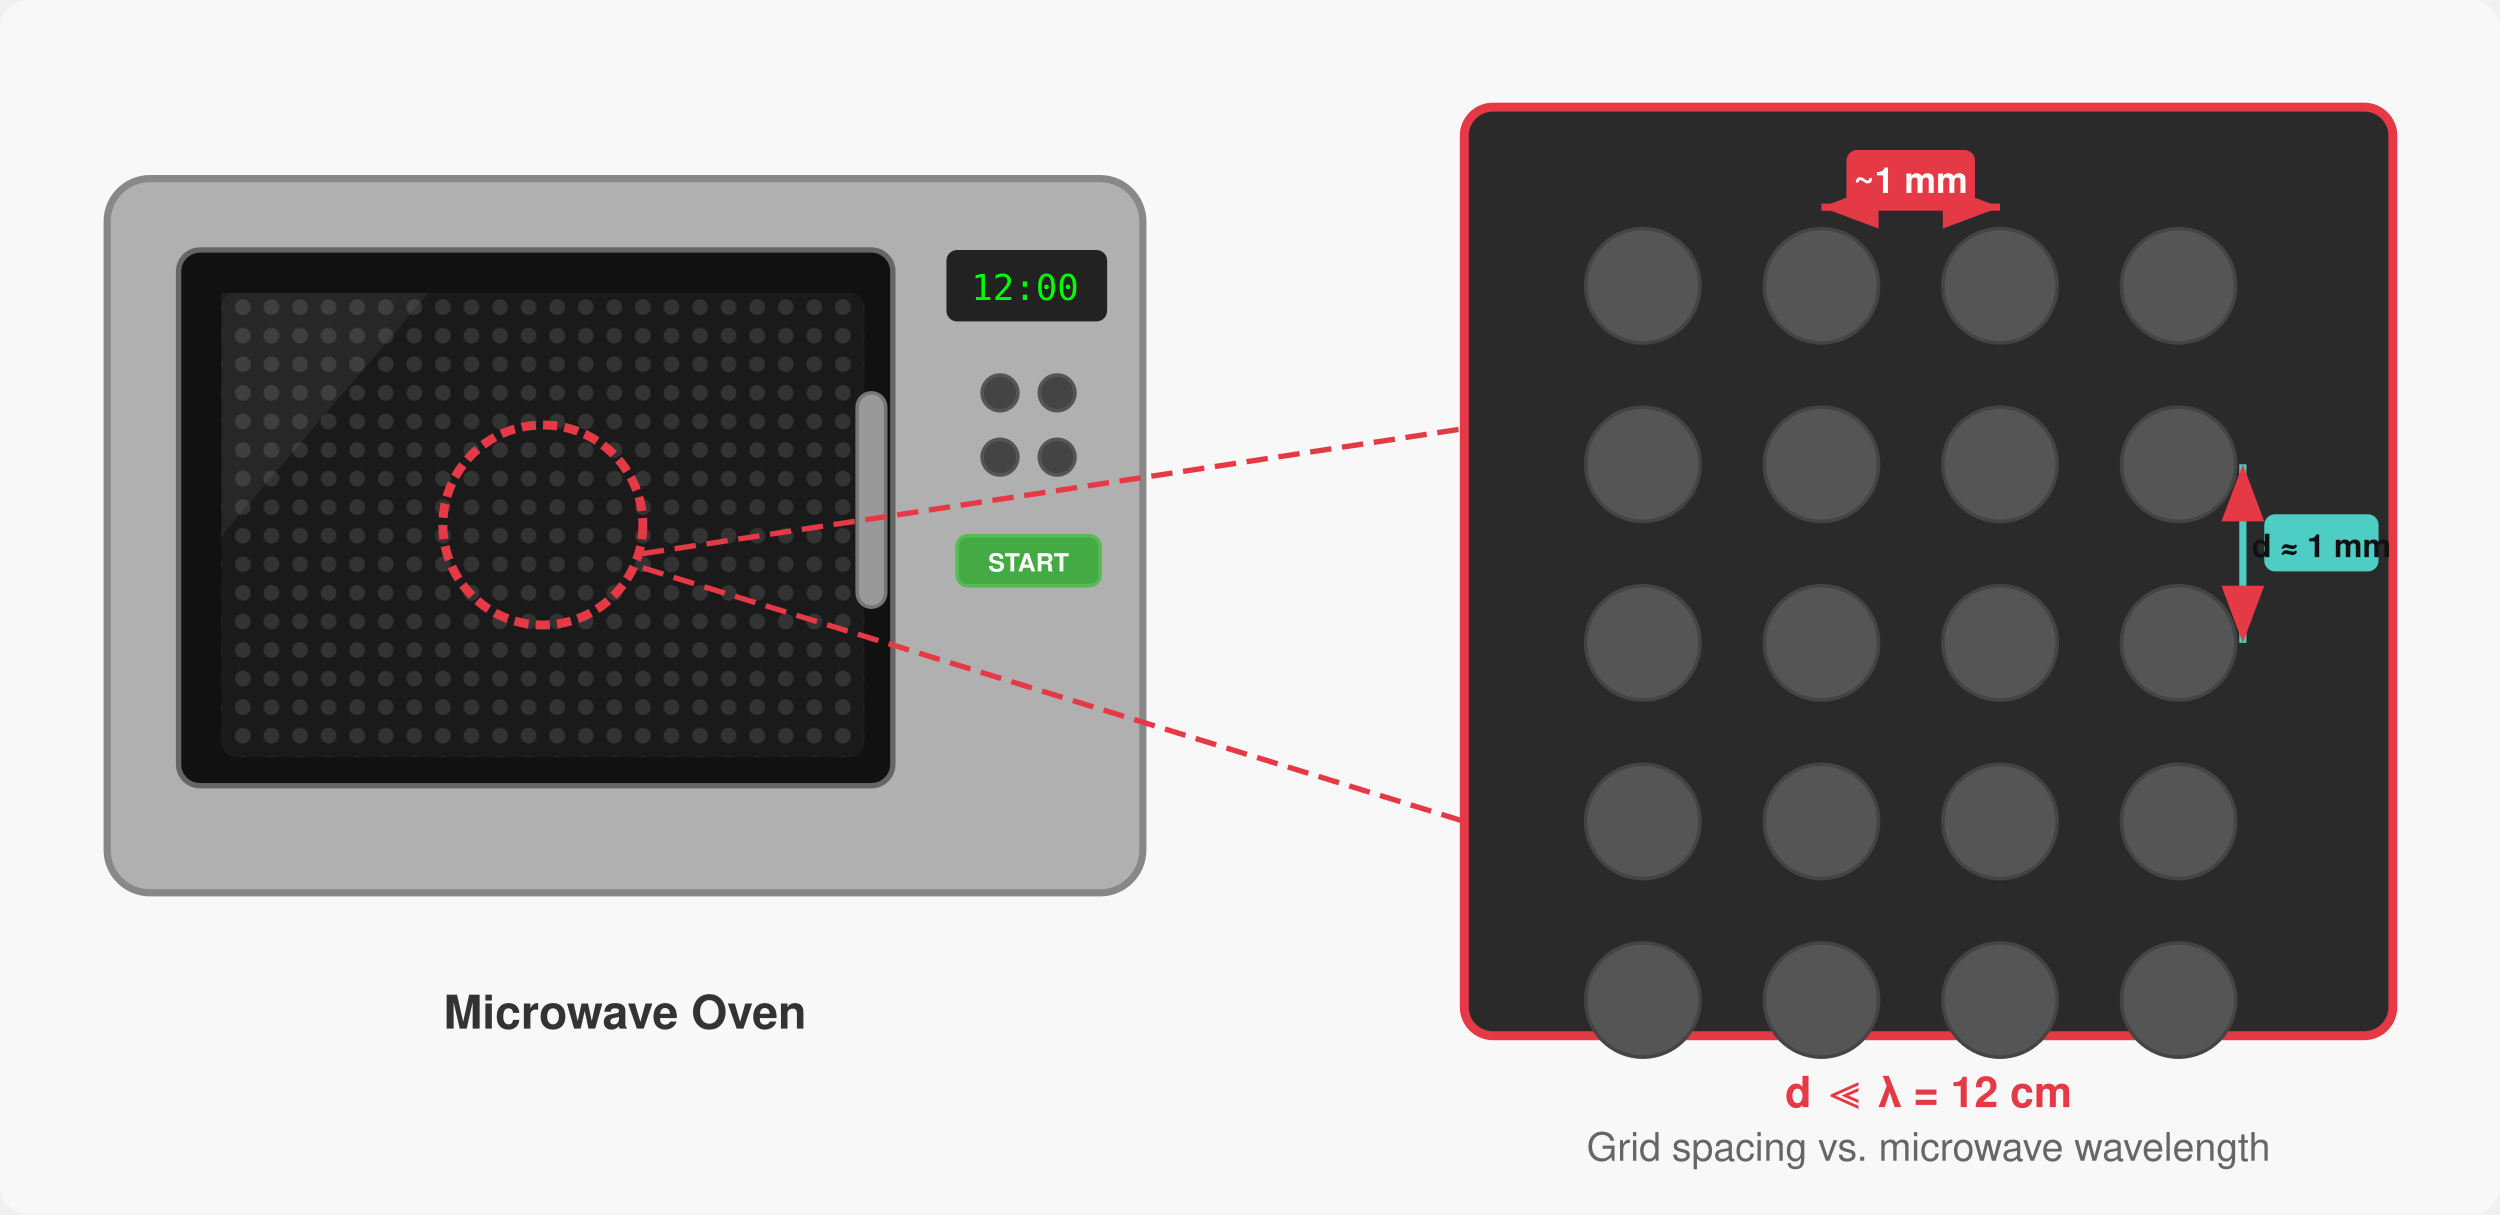
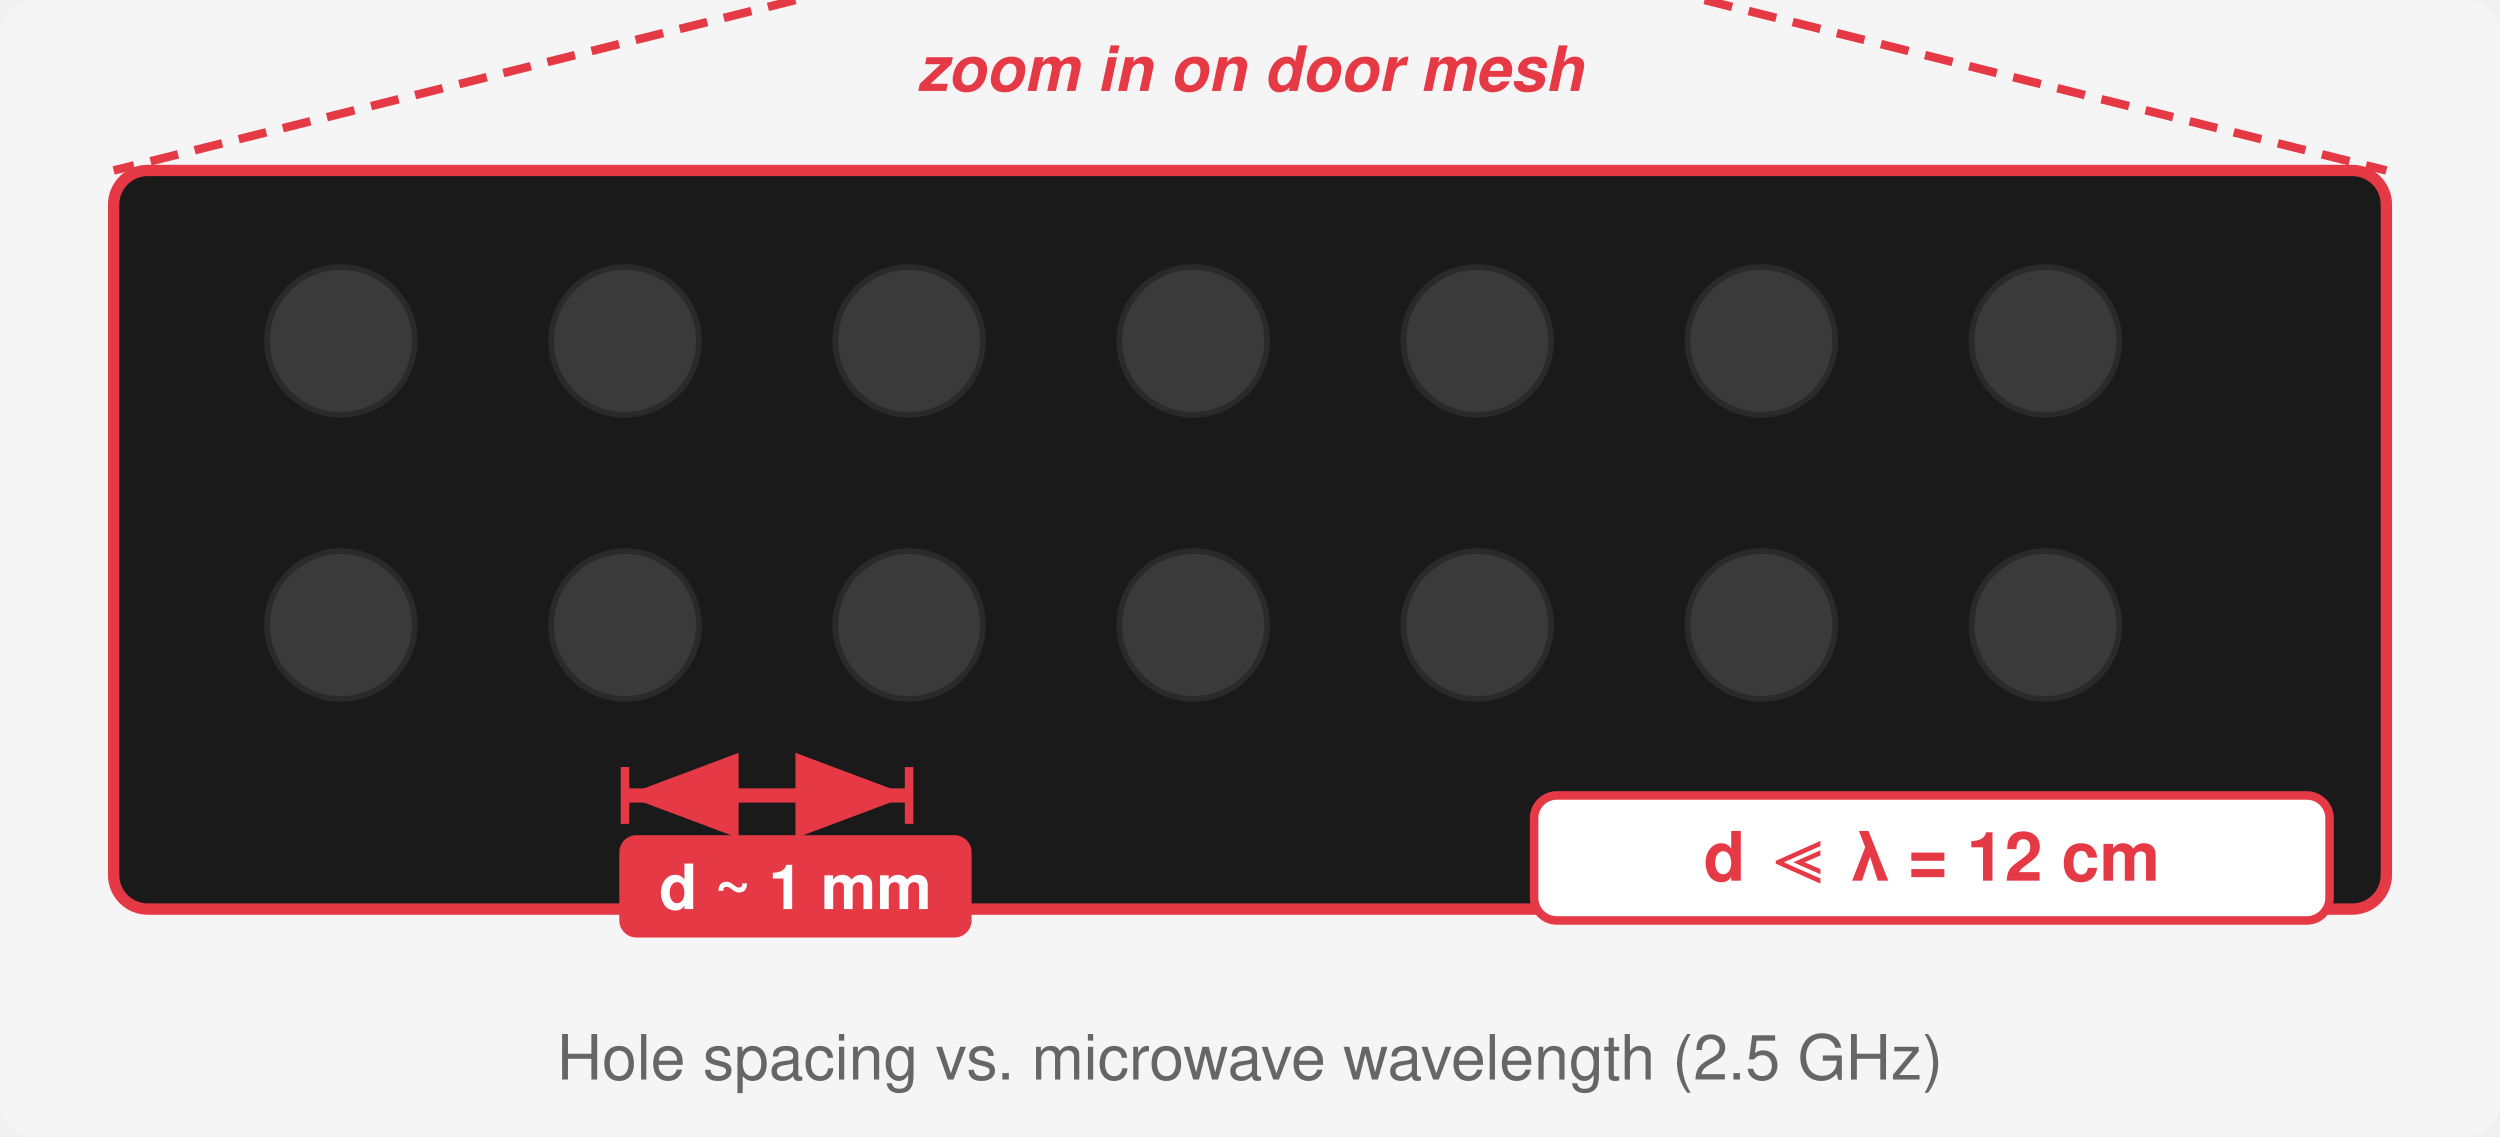
- <svg xmlns="http://www.w3.org/2000/svg" viewBox="0 0 700 340" font-family="'Helvetica Neue', Helvetica, Arial, sans-serif">
+ <svg xmlns="http://www.w3.org/2000/svg" viewBox="0 0 440 200" font-family="'Helvetica Neue', Helvetica, Arial, sans-serif">
  <defs>
-     <clipPath id="doorClip">
-       <rect x="62" y="72" width="180" height="130" rx="4" />
-     </clipPath>
-     <pattern id="meshPattern" x="0" y="0" width="8" height="8" patternUnits="userSpaceOnUse">
-       <rect width="8" height="8" fill="#1a1a1a" />
-       <circle cx="4" cy="4" r="2.2" fill="#333" />
-     </pattern>
-     <pattern id="meshPatternZoom" x="0" y="0" width="40" height="40" patternUnits="userSpaceOnUse">
-       <rect width="40" height="40" fill="#2a2a2a" />
-       <circle cx="20" cy="20" r="14" fill="#555" stroke="#444" stroke-width="0.5" />
-     </pattern>
    <marker id="arrowL" markerWidth="8" markerHeight="6" refX="0" refY="3" orient="auto">
      <path d="M8,0 L0,3 L8,6" fill="#e63946" stroke="none" />
    </marker>
    <marker id="arrowR" markerWidth="8" markerHeight="6" refX="8" refY="3" orient="auto">
      <path d="M0,0 L8,3 L0,6" fill="#e63946" stroke="none" />
    </marker>
  </defs>
-   <rect width="700" height="340" fill="#f8f8f8" rx="8" />
-   <g transform="translate(0, 10)">
-     <rect x="30" y="40" width="290" height="200" rx="12" fill="#b0b0b0" stroke="#888" stroke-width="2" />
-     <rect x="30" y="40" width="290" height="200" rx="12" fill="url(#metalGrad)" opacity="0.3" />
-     <rect x="50" y="60" width="200" height="150" rx="6" fill="#111" stroke="#666" stroke-width="1.5" />
-     <rect x="62" y="72" width="180" height="130" rx="4" fill="url(#meshPattern)" />
-     <path d="M62,72 L120,72 L62,140 Z" fill="rgba(255,255,255,0.06)" />
-     <rect x="240" y="100" width="8" height="60" rx="4" fill="#999" stroke="#777" stroke-width="1" />
-     <rect x="265" y="60" width="45" height="20" rx="3" fill="#222" />
-     <text x="287" y="74" text-anchor="middle" font-size="10" fill="#0f0" font-family="monospace">12:00</text>
-     <circle cx="280" cy="100" r="5" fill="#444" stroke="#555" stroke-width="1" />
-     <circle cx="296" cy="100" r="5" fill="#444" stroke="#555" stroke-width="1" />
-     <circle cx="280" cy="118" r="5" fill="#444" stroke="#555" stroke-width="1" />
-     <circle cx="296" cy="118" r="5" fill="#444" stroke="#555" stroke-width="1" />
-     <rect x="268" y="140" width="40" height="14" rx="3" fill="#4a4" stroke="#5b5" stroke-width="1" />
-     <text x="288" y="150" text-anchor="middle" font-size="7" fill="white" font-weight="bold">START</text>
-     <circle cx="152" cy="137" r="28" fill="none" stroke="#e63946" stroke-width="2.5" stroke-dasharray="4,2" />
-     <text x="175" y="278" text-anchor="middle" font-size="13" fill="#333" font-weight="600">Microwave Oven</text>
+   <rect width="440" height="200" fill="#f5f5f5" rx="6" />
+   <line x1="140" y1="0" x2="20" y2="30" stroke="#e63946" stroke-width="1.5" stroke-dasharray="5,3" />
+   <line x1="300" y1="0" x2="420" y2="30" stroke="#e63946" stroke-width="1.5" stroke-dasharray="5,3" />
+   <text x="220" y="16" text-anchor="middle" font-size="11" fill="#e63946" font-weight="600" font-style="italic">zoom in on door mesh</text>
+   <rect x="20" y="30" width="400" height="130" rx="6" fill="#1a1a1a" stroke="#e63946" stroke-width="2" />
+   <g>
+     <circle cx="60" cy="60" r="13" fill="#3a3a3a" stroke="#2a2a2a" stroke-width="1" />
+     <circle cx="110" cy="60" r="13" fill="#3a3a3a" stroke="#2a2a2a" stroke-width="1" />
+     <circle cx="160" cy="60" r="13" fill="#3a3a3a" stroke="#2a2a2a" stroke-width="1" />
+     <circle cx="210" cy="60" r="13" fill="#3a3a3a" stroke="#2a2a2a" stroke-width="1" />
+     <circle cx="260" cy="60" r="13" fill="#3a3a3a" stroke="#2a2a2a" stroke-width="1" />
+     <circle cx="310" cy="60" r="13" fill="#3a3a3a" stroke="#2a2a2a" stroke-width="1" />
+     <circle cx="360" cy="60" r="13" fill="#3a3a3a" stroke="#2a2a2a" stroke-width="1" />
+     <circle cx="60" cy="110" r="13" fill="#3a3a3a" stroke="#2a2a2a" stroke-width="1" />
+     <circle cx="110" cy="110" r="13" fill="#3a3a3a" stroke="#2a2a2a" stroke-width="1" />
+     <circle cx="160" cy="110" r="13" fill="#3a3a3a" stroke="#2a2a2a" stroke-width="1" />
+     <circle cx="210" cy="110" r="13" fill="#3a3a3a" stroke="#2a2a2a" stroke-width="1" />
+     <circle cx="260" cy="110" r="13" fill="#3a3a3a" stroke="#2a2a2a" stroke-width="1" />
+     <circle cx="310" cy="110" r="13" fill="#3a3a3a" stroke="#2a2a2a" stroke-width="1" />
+     <circle cx="360" cy="110" r="13" fill="#3a3a3a" stroke="#2a2a2a" stroke-width="1" />
  </g>
-   <line x1="180" y1="155" x2="410" y2="120" stroke="#e63946" stroke-width="1.5" stroke-dasharray="6,3" />
-   <line x1="180" y1="159" x2="410" y2="230" stroke="#e63946" stroke-width="1.5" stroke-dasharray="6,3" />
-   <g transform="translate(410, 30)">
-     <rect x="0" y="0" width="260" height="260" rx="8" fill="#2a2a2a" stroke="#e63946" stroke-width="2.5" />
-     <g>
-       <circle cx="50" cy="50" r="16" fill="#555" stroke="#444" stroke-width="1" />
-       <circle cx="100" cy="50" r="16" fill="#555" stroke="#444" stroke-width="1" />
-       <circle cx="150" cy="50" r="16" fill="#555" stroke="#444" stroke-width="1" />
-       <circle cx="200" cy="50" r="16" fill="#555" stroke="#444" stroke-width="1" />
-       <circle cx="50" cy="100" r="16" fill="#555" stroke="#444" stroke-width="1" />
-       <circle cx="100" cy="100" r="16" fill="#555" stroke="#444" stroke-width="1" />
-       <circle cx="150" cy="100" r="16" fill="#555" stroke="#444" stroke-width="1" />
-       <circle cx="200" cy="100" r="16" fill="#555" stroke="#444" stroke-width="1" />
-       <circle cx="50" cy="150" r="16" fill="#555" stroke="#444" stroke-width="1" />
-       <circle cx="100" cy="150" r="16" fill="#555" stroke="#444" stroke-width="1" />
-       <circle cx="150" cy="150" r="16" fill="#555" stroke="#444" stroke-width="1" />
-       <circle cx="200" cy="150" r="16" fill="#555" stroke="#444" stroke-width="1" />
-       <circle cx="50" cy="200" r="16" fill="#555" stroke="#444" stroke-width="1" />
-       <circle cx="100" cy="200" r="16" fill="#555" stroke="#444" stroke-width="1" />
-       <circle cx="150" cy="200" r="16" fill="#555" stroke="#444" stroke-width="1" />
-       <circle cx="200" cy="200" r="16" fill="#555" stroke="#444" stroke-width="1" />
-       <circle cx="50" cy="250" r="16" fill="#555" stroke="#444" stroke-width="1" />
-       <circle cx="100" cy="250" r="16" fill="#555" stroke="#444" stroke-width="1" />
-       <circle cx="150" cy="250" r="16" fill="#555" stroke="#444" stroke-width="1" />
-       <circle cx="200" cy="250" r="16" fill="#555" stroke="#444" stroke-width="1" />
-     </g>
-     <line x1="100" y1="28" x2="150" y2="28" stroke="#e63946" stroke-width="2" marker-start="url(#arrowL)" marker-end="url(#arrowR)" />
-     <rect x="107" y="12" width="36" height="16" rx="3" fill="#e63946" />
-     <text x="125" y="24" text-anchor="middle" font-size="10" fill="white" font-weight="bold">~1 mm</text>
-     <line x1="218" y1="100" x2="218" y2="150" stroke="#4ecdc4" stroke-width="2" marker-start="url(#arrowL)" marker-end="url(#arrowR)" />
-     <rect x="224" y="114" width="32" height="16" rx="3" fill="#4ecdc4" />
-     <text x="240" y="126" text-anchor="middle" font-size="9" fill="#111" font-weight="bold">d ≈ 1 mm</text>
-   </g>
-   <text x="540" y="310" text-anchor="middle" font-size="12" fill="#e63946" font-weight="600">d ≪ λ = 12 cm</text>
-   <text x="540" y="325" text-anchor="middle" font-size="11" fill="#666">Grid spacing vs. microwave wavelength</text>
+   <line x1="110" y1="140" x2="160" y2="140" stroke="#e63946" stroke-width="2.5" marker-start="url(#arrowL)" marker-end="url(#arrowR)" />
+   <line x1="110" y1="135" x2="110" y2="145" stroke="#e63946" stroke-width="1.5" />
+   <line x1="160" y1="135" x2="160" y2="145" stroke="#e63946" stroke-width="1.5" />
+   <rect x="109" y="147" width="62" height="18" rx="3" fill="#e63946" />
+   <text x="140" y="160" text-anchor="middle" font-size="11" fill="white" font-weight="bold">d ~ 1 mm</text>
+   <rect x="270" y="140" width="140" height="22" rx="4" fill="white" stroke="#e63946" stroke-width="1.5" />
+   <text x="340" y="155" text-anchor="middle" font-size="12" fill="#e63946" font-weight="700">d ≪ λ = 12 cm</text>
+   <text x="220" y="190" text-anchor="middle" font-size="11" fill="#666">Hole spacing vs. microwave wavelength (2.5 GHz)</text>
</svg>
